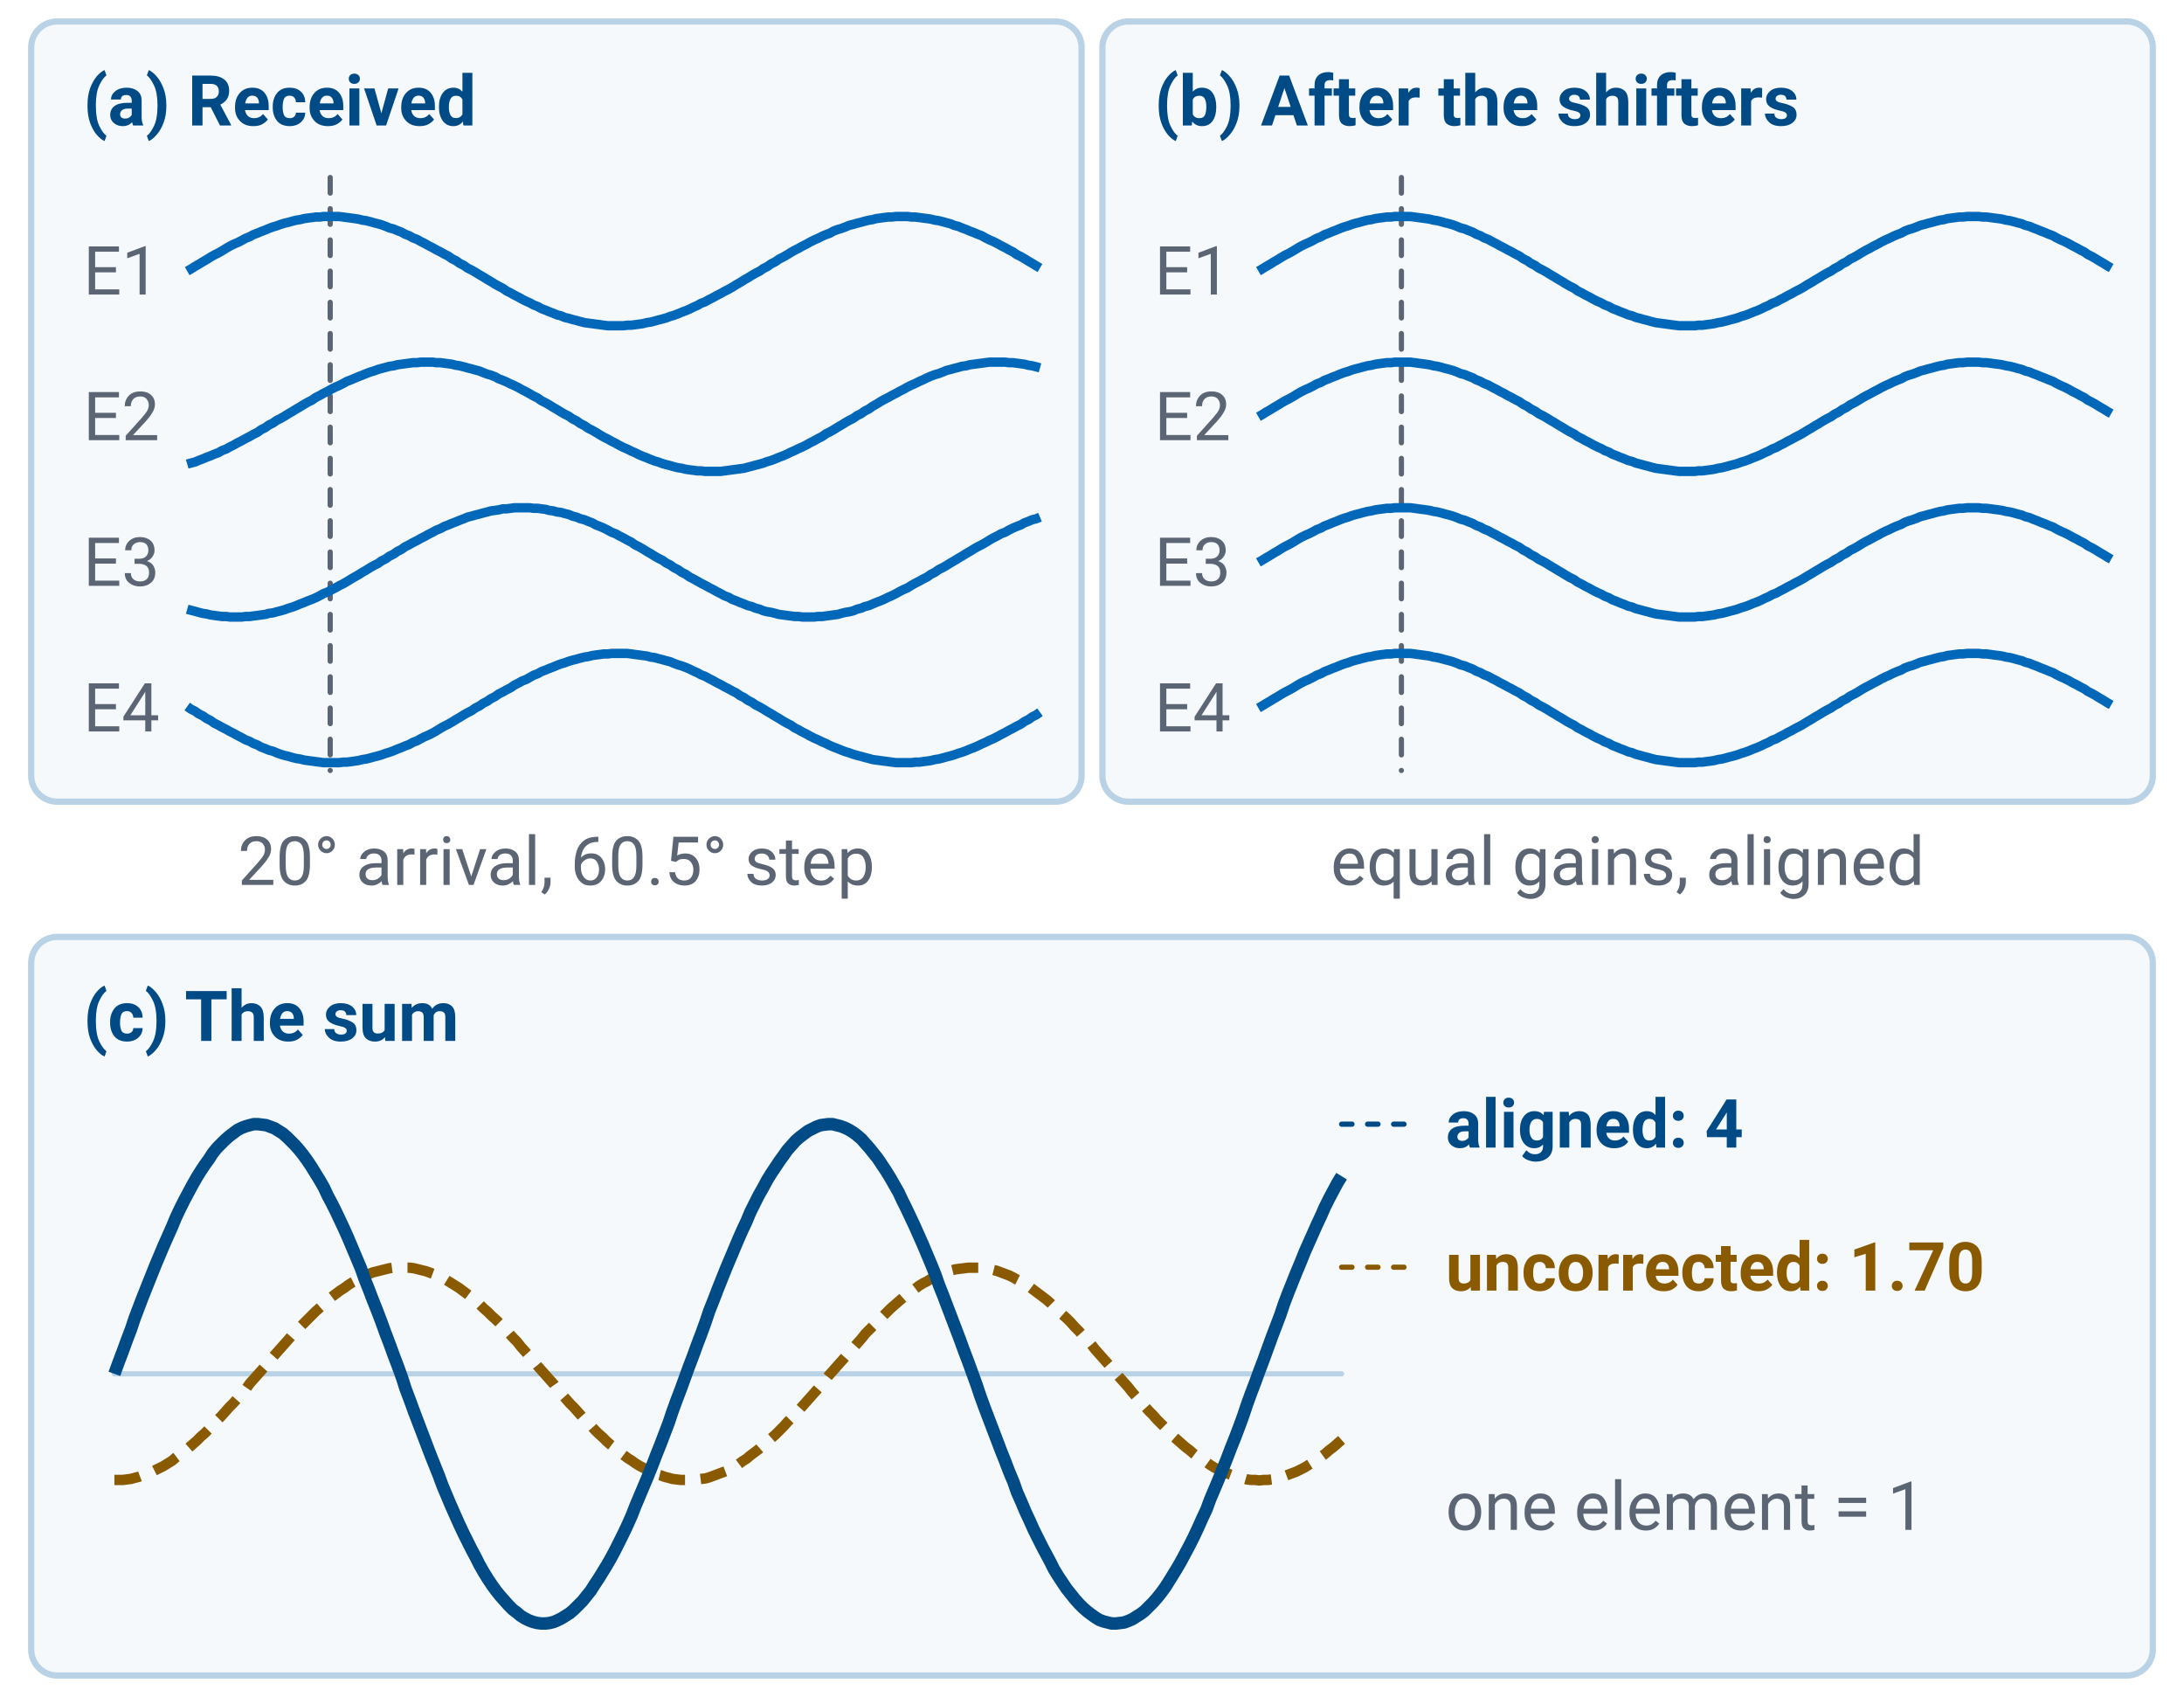
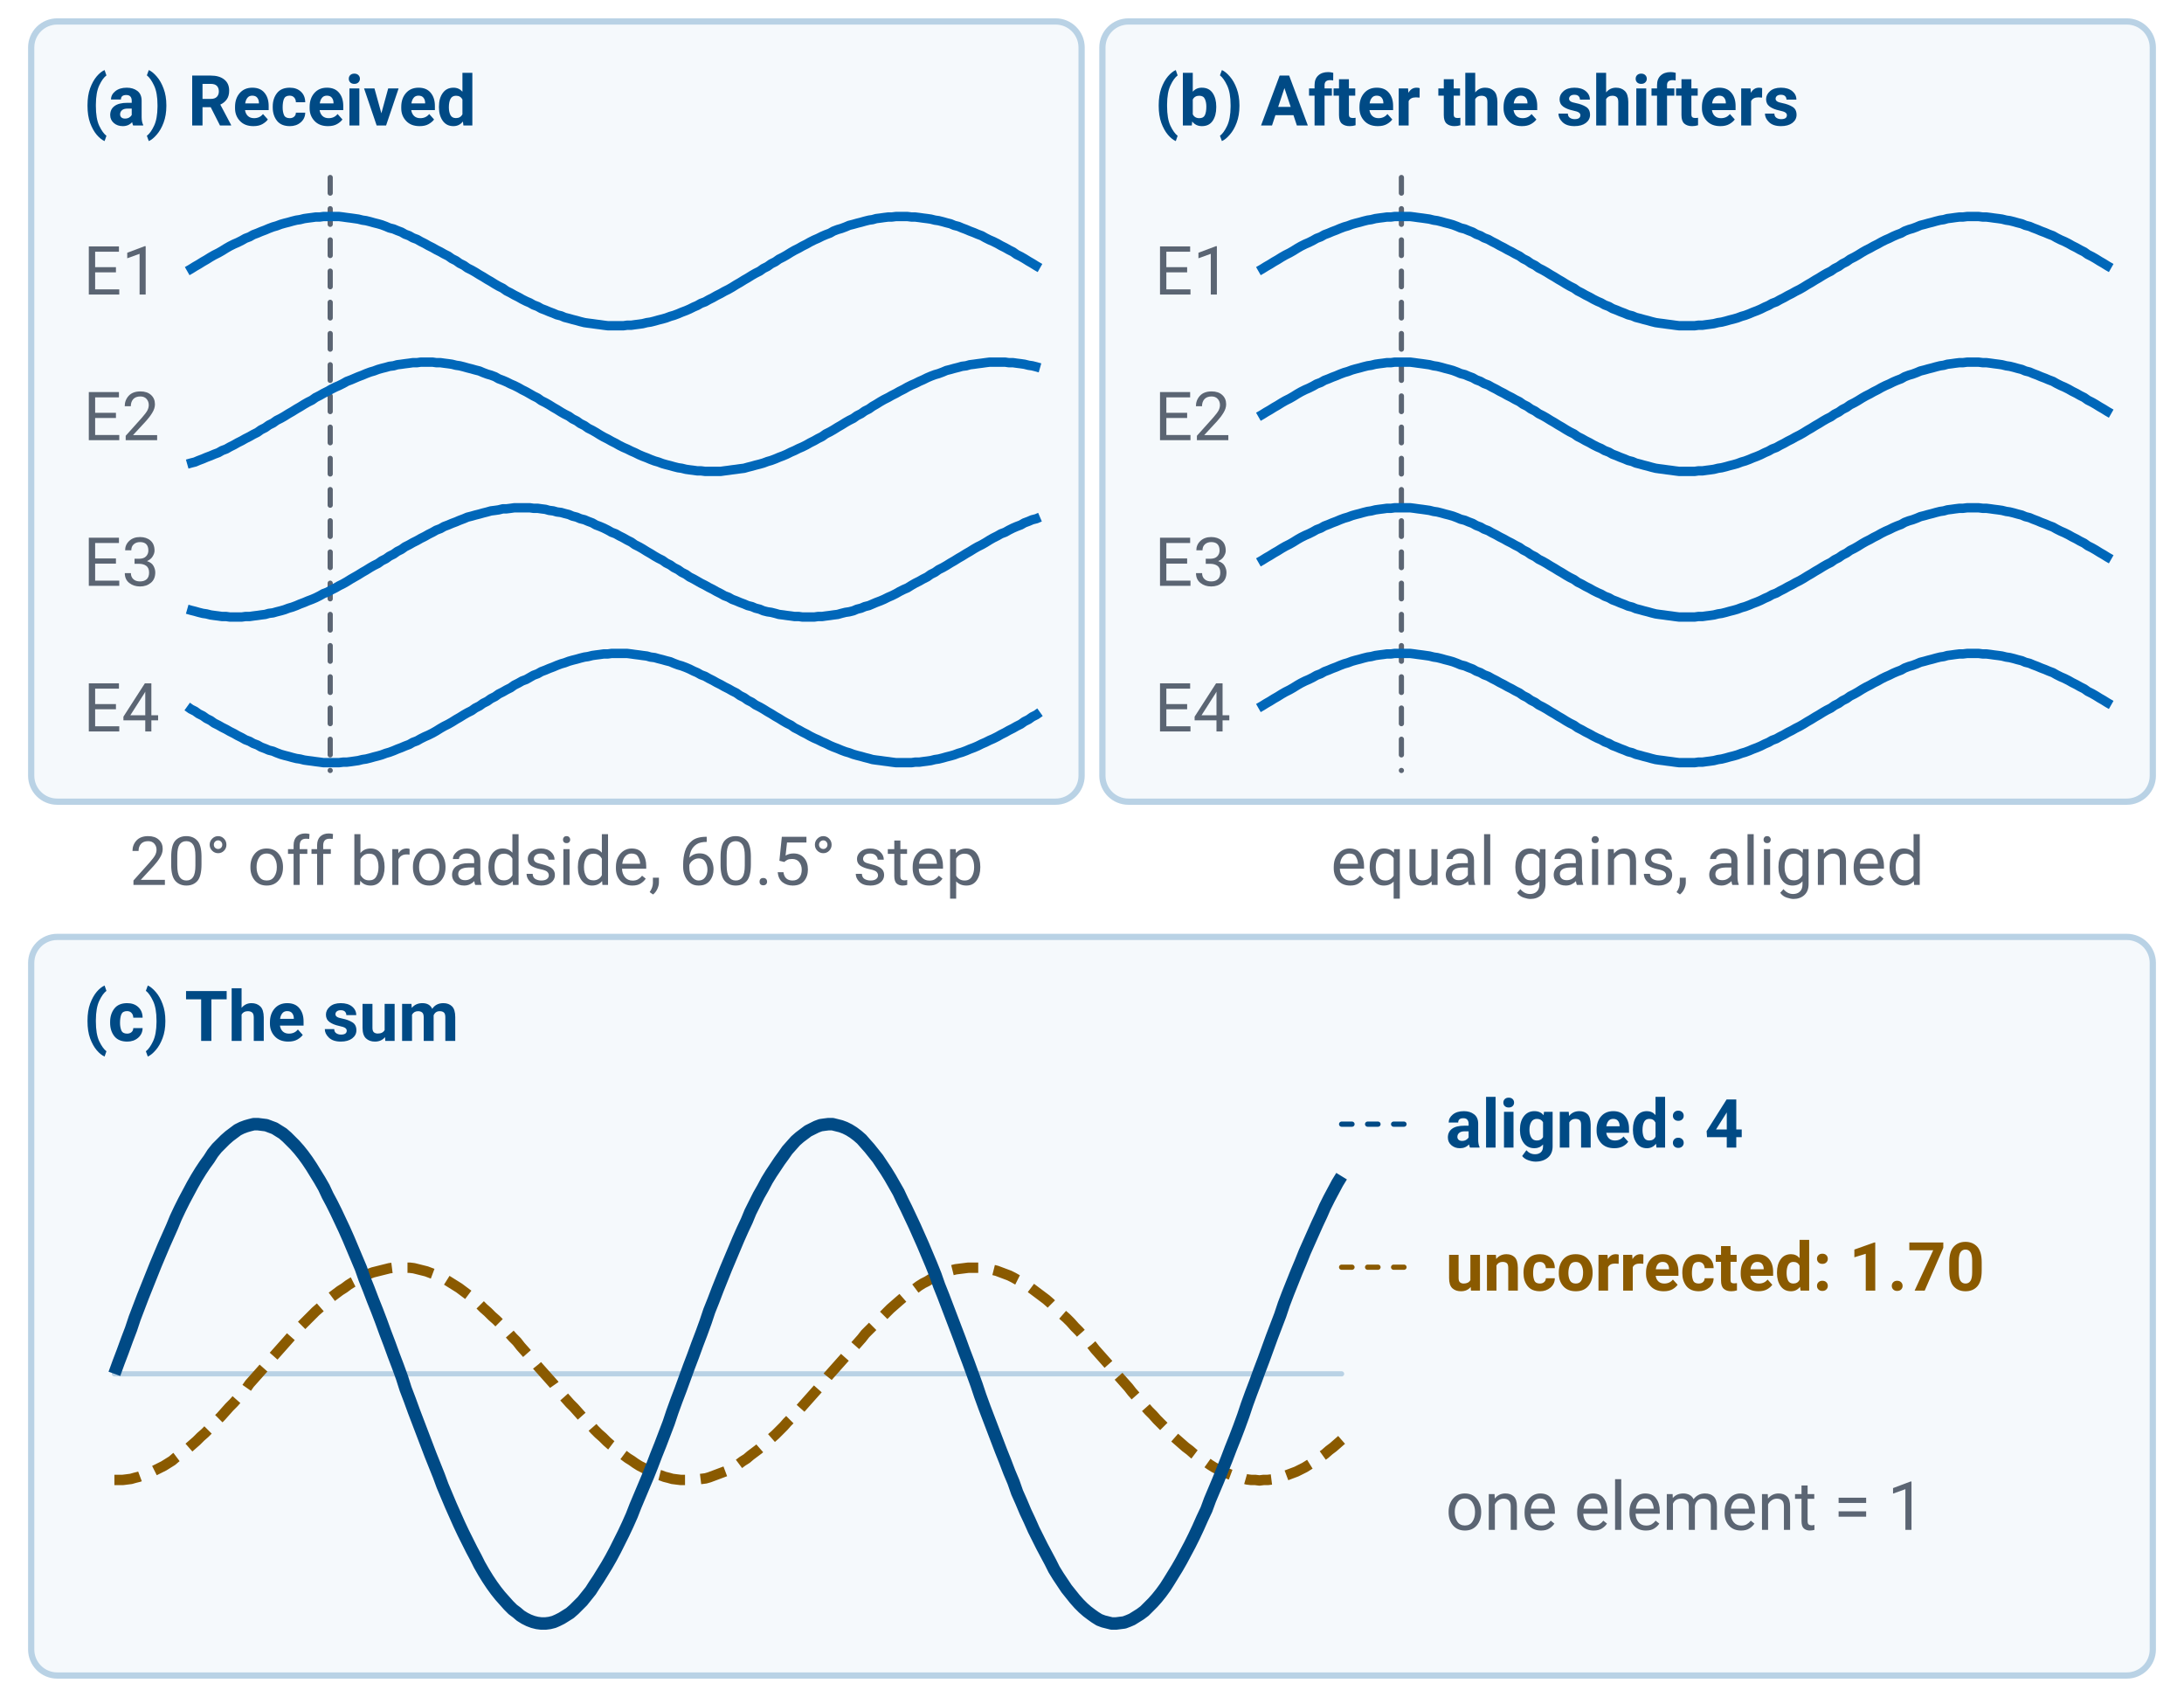
<svg xmlns="http://www.w3.org/2000/svg" viewBox="0 0 420 326" width="560" height="435" role="img" aria-label="Four adjacent elements receive a wave from 20 degrees off broadside, each 60.5 degrees behind the last. After the phase shifters the four line up. Their sum has amplitude 4, against 1.70 for the uncorrected sum.">
  <rect x="6.0" y="4.0" width="202.0" height="150.0" rx="5" fill="#f5f9fc" stroke="#b9d2e5" stroke-width="1.2" />
  <text x="16.0" y="24.0" font-family="'Source Sans Pro', 'Segoe UI', Roboto, Helvetica, Arial, sans-serif" font-size="13.5" fill="#004a85" text-anchor="start" font-weight="700">(a) Received</text>
  <line x1="63.5" y1="34.0" x2="63.5" y2="148.0" stroke="#5b6573" stroke-width="1.0" stroke-linecap="round" stroke-dasharray="3 3" />
  <text x="16.0" y="56.5" font-family="'Source Sans Pro', 'Segoe UI', Roboto, Helvetica, Arial, sans-serif" font-size="13" fill="#5b6573" text-anchor="start" font-weight="400">E1</text>
  <polyline points="36.0,52.0 36.7,51.6 37.5,51.1 38.2,50.7 39.0,50.2 39.7,49.8 40.5,49.3 41.2,48.9 42.0,48.5 42.7,48.1 43.5,47.6 44.2,47.2 45.0,46.8 45.7,46.5 46.5,46.1 47.2,45.7 48.0,45.4 48.7,45.0 49.5,44.7 50.2,44.4 51.0,44.1 51.7,43.8 52.5,43.5 53.2,43.3 54.0,43.0 54.7,42.8 55.5,42.6 56.2,42.4 57.0,42.2 57.7,42.1 58.5,41.9 59.2,41.8 60.0,41.7 60.7,41.6 61.5,41.6 62.2,41.5 63.0,41.5 63.7,41.5 64.5,41.5 65.2,41.5 66.0,41.6 66.7,41.7 67.5,41.8 68.2,41.9 68.9,42.0 69.7,42.2 70.4,42.3 71.2,42.5 71.9,42.7 72.7,42.9 73.4,43.1 74.2,43.4 74.9,43.7 75.7,43.9 76.4,44.2 77.2,44.5 77.9,44.9 78.7,45.2 79.4,45.6 80.2,45.9 80.9,46.3 81.7,46.7 82.4,47.1 83.2,47.5 83.9,47.9 84.7,48.3 85.4,48.7 86.2,49.1 86.9,49.6 87.7,50.0 88.4,50.5 89.2,50.9 89.9,51.4 90.7,51.8 91.4,52.2 92.2,52.7 92.9,53.1 93.7,53.6 94.4,54.0 95.2,54.5 95.9,54.9 96.7,55.3 97.4,55.8 98.2,56.2 98.9,56.6 99.7,57.0 100.4,57.4 101.2,57.8 101.9,58.1 102.6,58.5 103.4,58.8 104.1,59.2 104.9,59.5 105.6,59.8 106.4,60.1 107.1,60.4 107.9,60.6 108.6,60.9 109.4,61.1 110.1,61.3 110.9,61.5 111.6,61.7 112.4,61.9 113.1,62.0 113.9,62.1 114.6,62.2 115.4,62.3 116.1,62.4 116.9,62.5 117.6,62.5 118.4,62.5 119.1,62.5 119.9,62.5 120.6,62.4 121.4,62.4 122.1,62.3 122.9,62.2 123.6,62.1 124.4,61.9 125.1,61.8 125.9,61.6 126.6,61.4 127.4,61.2 128.1,61.0 128.9,60.7 129.6,60.5 130.4,60.2 131.1,59.9 131.9,59.6 132.6,59.3 133.4,58.9 134.1,58.6 134.8,58.2 135.6,57.9 136.3,57.5 137.1,57.1 137.8,56.7 138.6,56.3 139.3,55.9 140.1,55.5 140.8,55.1 141.6,54.6 142.3,54.2 143.1,53.7 143.8,53.3 144.6,52.8 145.3,52.4 146.1,52.0 146.8,51.5 147.6,51.1 148.3,50.6 149.1,50.2 149.8,49.7 150.6,49.3 151.3,48.9 152.1,48.4 152.8,48.0 153.6,47.6 154.3,47.2 155.1,46.8 155.8,46.4 156.6,46.0 157.3,45.7 158.1,45.3 158.8,45.0 159.6,44.7 160.3,44.3 161.1,44.0 161.8,43.8 162.6,43.5 163.3,43.2 164.1,43.0 164.8,42.8 165.6,42.6 166.3,42.4 167.1,42.2 167.8,42.1 168.5,41.9 169.3,41.8 170.0,41.7 170.8,41.6 171.5,41.6 172.3,41.5 173.0,41.5 173.8,41.5 174.5,41.5 175.3,41.6 176.0,41.6 176.8,41.7 177.5,41.8 178.3,41.9 179.0,42.0 179.8,42.2 180.5,42.3 181.3,42.5 182.0,42.7 182.8,42.9 183.5,43.2 184.3,43.4 185.0,43.7 185.8,44.0 186.5,44.3 187.3,44.6 188.0,44.9 188.8,45.2 189.5,45.6 190.3,46.0 191.0,46.3 191.8,46.7 192.5,47.1 193.3,47.5 194.0,47.9 194.8,48.3 195.5,48.8 196.3,49.2 197.0,49.6 197.8,50.1 198.5,50.5 199.3,51.0 200.0,51.4" fill="none" stroke="#0067b9" stroke-width="1.8" stroke-linejoin="round" />
  <text x="16.0" y="84.5" font-family="'Source Sans Pro', 'Segoe UI', Roboto, Helvetica, Arial, sans-serif" font-size="13" fill="#5b6573" text-anchor="start" font-weight="400">E2</text>
  <polyline points="36.0,89.1 36.7,88.9 37.5,88.7 38.2,88.4 39.0,88.1 39.7,87.8 40.5,87.5 41.2,87.2 42.0,86.9 42.7,86.5 43.5,86.2 44.2,85.8 45.0,85.4 45.7,85.0 46.5,84.6 47.2,84.2 48.0,83.8 48.7,83.4 49.5,83.0 50.2,82.5 51.0,82.1 51.7,81.6 52.5,81.2 53.2,80.7 54.0,80.3 54.7,79.9 55.5,79.4 56.2,79.0 57.0,78.5 57.7,78.1 58.5,77.6 59.2,77.2 60.0,76.8 60.7,76.3 61.5,75.9 62.2,75.5 63.0,75.1 63.7,74.7 64.5,74.3 65.2,74.0 66.0,73.6 66.7,73.2 67.5,72.9 68.2,72.6 68.9,72.3 69.7,72.0 70.4,71.7 71.2,71.4 71.9,71.2 72.7,70.9 73.4,70.7 74.2,70.5 74.9,70.3 75.7,70.2 76.4,70.0 77.2,69.9 77.9,69.8 78.7,69.7 79.4,69.6 80.2,69.6 80.9,69.5 81.7,69.5 82.4,69.5 83.2,69.5 83.9,69.6 84.7,69.6 85.4,69.7 86.2,69.8 86.9,69.9 87.7,70.1 88.4,70.2 89.2,70.4 89.9,70.6 90.7,70.8 91.4,71.0 92.2,71.2 92.9,71.5 93.7,71.8 94.4,72.0 95.2,72.3 95.9,72.7 96.7,73.0 97.4,73.3 98.2,73.7 98.9,74.0 99.7,74.4 100.4,74.8 101.2,75.2 101.9,75.6 102.6,76.0 103.4,76.4 104.1,76.9 104.9,77.3 105.6,77.7 106.4,78.2 107.1,78.6 107.9,79.1 108.6,79.5 109.4,79.9 110.1,80.4 110.9,80.8 111.6,81.3 112.4,81.7 113.1,82.2 113.9,82.6 114.6,83.0 115.4,83.5 116.1,83.9 116.9,84.3 117.6,84.7 118.4,85.1 119.1,85.5 119.9,85.9 120.6,86.2 121.4,86.6 122.1,86.9 122.9,87.3 123.6,87.6 124.4,87.9 125.1,88.2 125.9,88.5 126.6,88.7 127.4,89.0 128.1,89.2 128.9,89.4 129.6,89.6 130.4,89.8 131.1,89.9 131.9,90.1 132.6,90.2 133.4,90.3 134.1,90.4 134.8,90.4 135.6,90.5 136.3,90.5 137.1,90.5 137.8,90.5 138.6,90.5 139.3,90.4 140.1,90.3 140.8,90.2 141.6,90.1 142.3,90.0 143.1,89.9 143.8,89.7 144.6,89.5 145.3,89.3 146.1,89.1 146.8,88.9 147.6,88.6 148.3,88.4 149.1,88.1 149.8,87.8 150.6,87.5 151.3,87.2 152.1,86.8 152.8,86.5 153.6,86.1 154.3,85.8 155.1,85.4 155.8,85.0 156.6,84.6 157.3,84.2 158.1,83.8 158.8,83.3 159.6,82.9 160.3,82.5 161.1,82.0 161.8,81.6 162.6,81.1 163.3,80.7 164.1,80.3 164.8,79.8 165.6,79.4 166.3,78.9 167.1,78.5 167.8,78.0 168.5,77.6 169.3,77.1 170.0,76.7 170.8,76.3 171.5,75.9 172.3,75.5 173.0,75.1 173.8,74.7 174.5,74.3 175.3,73.9 176.0,73.6 176.8,73.2 177.5,72.9 178.3,72.5 179.0,72.2 179.8,71.9 180.5,71.7 181.3,71.4 182.0,71.1 182.8,70.9 183.5,70.7 184.3,70.5 185.0,70.3 185.8,70.2 186.5,70.0 187.3,69.9 188.0,69.8 188.8,69.7 189.5,69.6 190.3,69.5 191.0,69.5 191.8,69.5 192.5,69.5 193.3,69.5 194.0,69.6 194.8,69.6 195.5,69.7 196.3,69.8 197.0,69.9 197.8,70.1 198.5,70.2 199.3,70.4 200.0,70.6" fill="none" stroke="#0067b9" stroke-width="1.8" stroke-linejoin="round" />
  <text x="16.0" y="112.5" font-family="'Source Sans Pro', 'Segoe UI', Roboto, Helvetica, Arial, sans-serif" font-size="13" fill="#5b6573" text-anchor="start" font-weight="400">E3</text>
  <polyline points="36.0,117.0 36.7,117.2 37.5,117.4 38.2,117.6 39.0,117.8 39.7,117.9 40.5,118.1 41.2,118.2 42.0,118.3 42.7,118.4 43.5,118.4 44.2,118.5 45.0,118.5 45.7,118.5 46.5,118.5 47.2,118.4 48.0,118.4 48.7,118.3 49.5,118.2 50.2,118.1 51.0,118.0 51.7,117.8 52.5,117.7 53.2,117.5 54.0,117.3 54.7,117.1 55.5,116.8 56.2,116.6 57.0,116.3 57.7,116.0 58.5,115.7 59.2,115.4 60.0,115.1 60.7,114.8 61.5,114.4 62.2,114.0 63.0,113.7 63.7,113.3 64.5,112.9 65.2,112.5 66.0,112.1 66.7,111.7 67.5,111.2 68.2,110.8 68.9,110.4 69.7,109.9 70.4,109.5 71.2,109.0 71.9,108.6 72.7,108.2 73.4,107.7 74.2,107.3 74.9,106.8 75.7,106.4 76.4,105.9 77.2,105.5 77.9,105.0 78.7,104.6 79.4,104.2 80.2,103.8 80.9,103.4 81.7,103.0 82.4,102.6 83.2,102.2 83.9,101.8 84.7,101.5 85.4,101.1 86.2,100.8 86.9,100.5 87.7,100.2 88.4,99.9 89.2,99.6 89.9,99.3 90.7,99.1 91.4,98.9 92.2,98.7 92.9,98.5 93.7,98.3 94.4,98.1 95.2,98.0 95.9,97.9 96.7,97.7 97.4,97.7 98.2,97.6 98.9,97.5 99.7,97.5 100.4,97.5 101.2,97.5 101.9,97.5 102.6,97.6 103.4,97.6 104.1,97.7 104.9,97.8 105.6,98.0 106.4,98.1 107.1,98.3 107.9,98.4 108.6,98.6 109.4,98.8 110.1,99.1 110.9,99.3 111.6,99.6 112.4,99.8 113.1,100.1 113.9,100.4 114.6,100.8 115.4,101.1 116.1,101.4 116.9,101.8 117.6,102.2 118.4,102.5 119.1,102.9 119.9,103.3 120.6,103.7 121.4,104.1 122.1,104.6 122.9,105.0 123.6,105.4 124.4,105.9 125.1,106.3 125.9,106.8 126.6,107.2 127.4,107.6 128.1,108.1 128.9,108.5 129.6,109.0 130.4,109.4 131.1,109.9 131.9,110.3 132.6,110.8 133.4,111.2 134.1,111.6 134.8,112.0 135.6,112.4 136.3,112.8 137.1,113.2 137.8,113.6 138.6,114.0 139.3,114.4 140.1,114.7 140.8,115.1 141.6,115.4 142.3,115.7 143.1,116.0 143.8,116.3 144.6,116.5 145.3,116.8 146.1,117.0 146.8,117.3 147.6,117.5 148.3,117.6 149.1,117.8 149.8,118.0 150.6,118.1 151.3,118.2 152.1,118.3 152.8,118.4 153.6,118.4 154.3,118.5 155.1,118.5 155.8,118.5 156.6,118.5 157.3,118.4 158.1,118.4 158.8,118.3 159.6,118.2 160.3,118.1 161.1,118.0 161.8,117.8 162.6,117.6 163.3,117.5 164.1,117.3 164.8,117.0 165.6,116.8 166.3,116.5 167.1,116.3 167.8,116.0 168.5,115.7 169.3,115.4 170.0,115.1 170.8,114.7 171.5,114.4 172.3,114.0 173.0,113.6 173.8,113.2 174.5,112.9 175.3,112.4 176.0,112.0 176.8,111.6 177.5,111.2 178.3,110.8 179.0,110.3 179.8,109.9 180.5,109.4 181.3,109.0 182.0,108.6 182.8,108.1 183.5,107.7 184.3,107.2 185.0,106.8 185.8,106.3 186.5,105.9 187.3,105.4 188.0,105.0 188.8,104.6 189.5,104.2 190.3,103.7 191.0,103.3 191.8,102.9 192.5,102.5 193.3,102.2 194.0,101.8 194.8,101.4 195.5,101.1 196.3,100.8 197.0,100.4 197.8,100.1 198.5,99.8 199.3,99.6 200.0,99.3" fill="none" stroke="#0067b9" stroke-width="1.8" stroke-linejoin="round" />
  <text x="16.0" y="140.5" font-family="'Source Sans Pro', 'Segoe UI', Roboto, Helvetica, Arial, sans-serif" font-size="13" fill="#5b6573" text-anchor="start" font-weight="400">E4</text>
  <polyline points="36.0,135.7 36.7,136.2 37.5,136.6 38.2,137.1 39.0,137.5 39.7,138.0 40.5,138.4 41.2,138.9 42.0,139.3 42.7,139.7 43.5,140.1 44.2,140.5 45.0,140.9 45.7,141.3 46.5,141.7 47.2,142.1 48.0,142.4 48.7,142.8 49.5,143.1 50.2,143.5 51.0,143.8 51.7,144.1 52.5,144.3 53.2,144.6 54.0,144.9 54.7,145.1 55.5,145.3 56.2,145.5 57.0,145.7 57.7,145.8 58.5,146.0 59.2,146.1 60.0,146.2 60.7,146.3 61.5,146.4 62.2,146.5 63.0,146.5 63.7,146.5 64.5,146.5 65.2,146.5 66.0,146.4 66.7,146.4 67.5,146.3 68.2,146.2 68.9,146.1 69.7,145.9 70.4,145.8 71.2,145.6 71.9,145.4 72.7,145.2 73.4,145.0 74.2,144.7 74.9,144.5 75.7,144.2 76.4,143.9 77.2,143.6 77.9,143.3 78.7,143.0 79.4,142.6 80.2,142.3 80.9,141.9 81.7,141.5 82.4,141.2 83.2,140.8 83.9,140.4 84.7,139.9 85.4,139.5 86.2,139.1 86.9,138.7 87.7,138.2 88.4,137.8 89.2,137.3 89.9,136.9 90.7,136.5 91.4,136.0 92.2,135.6 92.9,135.1 93.7,134.7 94.4,134.2 95.2,133.8 95.9,133.3 96.7,132.9 97.4,132.5 98.2,132.1 98.9,131.6 99.7,131.2 100.4,130.8 101.2,130.5 101.9,130.1 102.6,129.7 103.4,129.4 104.1,129.0 104.9,128.7 105.6,128.4 106.4,128.1 107.1,127.8 107.9,127.5 108.6,127.3 109.4,127.0 110.1,126.8 110.9,126.6 111.6,126.4 112.4,126.2 113.1,126.1 113.9,125.9 114.6,125.8 115.4,125.7 116.1,125.6 116.9,125.6 117.6,125.5 118.4,125.5 119.1,125.5 119.9,125.5 120.6,125.5 121.4,125.6 122.1,125.7 122.9,125.8 123.6,125.9 124.4,126.0 125.1,126.2 125.9,126.3 126.6,126.5 127.4,126.7 128.1,126.9 128.9,127.1 129.6,127.4 130.4,127.7 131.1,127.9 131.9,128.2 132.6,128.5 133.4,128.9 134.1,129.2 134.8,129.6 135.6,129.9 136.3,130.3 137.1,130.7 137.8,131.1 138.6,131.5 139.3,131.9 140.1,132.3 140.8,132.7 141.6,133.1 142.3,133.6 143.1,134.0 143.8,134.5 144.6,134.9 145.3,135.4 146.1,135.8 146.8,136.2 147.6,136.7 148.3,137.1 149.1,137.6 149.8,138.0 150.6,138.5 151.3,138.9 152.1,139.3 152.8,139.8 153.6,140.2 154.3,140.6 155.1,141.0 155.8,141.4 156.6,141.8 157.3,142.1 158.1,142.5 158.8,142.8 159.6,143.2 160.3,143.5 161.1,143.8 161.8,144.1 162.6,144.4 163.3,144.6 164.1,144.9 164.8,145.1 165.6,145.3 166.3,145.5 167.1,145.7 167.8,145.9 168.5,146.0 169.3,146.1 170.0,146.2 170.8,146.3 171.5,146.4 172.3,146.5 173.0,146.5 173.8,146.5 174.5,146.5 175.3,146.5 176.0,146.4 176.8,146.4 177.5,146.3 178.3,146.2 179.0,146.1 179.8,145.9 180.5,145.8 181.3,145.6 182.0,145.4 182.8,145.2 183.5,145.0 184.3,144.7 185.0,144.5 185.8,144.2 186.5,143.9 187.3,143.6 188.0,143.3 188.8,142.9 189.5,142.6 190.3,142.2 191.0,141.9 191.8,141.5 192.5,141.1 193.3,140.7 194.0,140.3 194.8,139.9 195.5,139.5 196.3,139.1 197.0,138.6 197.8,138.2 198.5,137.7 199.3,137.3 200.0,136.8" fill="none" stroke="#0067b9" stroke-width="1.8" stroke-linejoin="round" />
  <rect x="212.0" y="4.0" width="202.0" height="150.0" rx="5" fill="#f5f9fc" stroke="#b9d2e5" stroke-width="1.2" />
  <text x="222.0" y="24.0" font-family="'Source Sans Pro', 'Segoe UI', Roboto, Helvetica, Arial, sans-serif" font-size="13.5" fill="#004a85" text-anchor="start" font-weight="700">(b) After the shifters</text>
  <line x1="269.5" y1="34.0" x2="269.5" y2="148.0" stroke="#5b6573" stroke-width="1.0" stroke-linecap="round" stroke-dasharray="3 3" />
  <text x="222.0" y="56.5" font-family="'Source Sans Pro', 'Segoe UI', Roboto, Helvetica, Arial, sans-serif" font-size="13" fill="#5b6573" text-anchor="start" font-weight="400">E1</text>
  <polyline points="242.0,52.0 242.7,51.6 243.5,51.1 244.2,50.7 245.0,50.2 245.7,49.8 246.5,49.3 247.2,48.9 248.0,48.5 248.7,48.1 249.5,47.6 250.2,47.2 251.0,46.8 251.7,46.5 252.5,46.1 253.2,45.7 254.0,45.4 254.7,45.0 255.5,44.7 256.2,44.4 257.0,44.1 257.7,43.8 258.5,43.5 259.2,43.3 260.0,43.0 260.7,42.8 261.5,42.6 262.2,42.4 263.0,42.2 263.7,42.1 264.5,41.9 265.2,41.8 266.0,41.7 266.7,41.6 267.5,41.6 268.2,41.5 269.0,41.5 269.7,41.5 270.5,41.5 271.2,41.5 272.0,41.6 272.7,41.7 273.5,41.8 274.2,41.9 274.9,42.0 275.7,42.2 276.4,42.3 277.2,42.5 277.9,42.7 278.7,42.9 279.4,43.1 280.2,43.4 280.9,43.7 281.7,43.9 282.4,44.2 283.2,44.5 283.9,44.9 284.7,45.2 285.4,45.6 286.2,45.9 286.9,46.3 287.7,46.7 288.4,47.1 289.2,47.5 289.9,47.9 290.7,48.3 291.4,48.7 292.2,49.1 292.9,49.6 293.7,50.0 294.4,50.5 295.2,50.9 295.9,51.4 296.7,51.8 297.4,52.2 298.2,52.7 298.9,53.1 299.7,53.6 300.4,54.0 301.2,54.5 301.9,54.9 302.7,55.3 303.4,55.8 304.2,56.2 304.9,56.6 305.7,57.0 306.4,57.4 307.2,57.8 307.9,58.1 308.6,58.5 309.4,58.8 310.1,59.2 310.9,59.5 311.6,59.8 312.4,60.1 313.1,60.4 313.9,60.6 314.6,60.9 315.4,61.1 316.1,61.3 316.9,61.5 317.6,61.7 318.4,61.9 319.1,62.0 319.9,62.1 320.6,62.2 321.4,62.3 322.1,62.4 322.9,62.5 323.6,62.5 324.4,62.5 325.1,62.5 325.9,62.5 326.6,62.4 327.4,62.4 328.1,62.3 328.9,62.2 329.6,62.1 330.4,61.9 331.1,61.8 331.9,61.6 332.6,61.4 333.4,61.2 334.1,61.0 334.9,60.7 335.6,60.5 336.4,60.2 337.1,59.9 337.9,59.6 338.6,59.3 339.4,58.9 340.1,58.6 340.8,58.2 341.6,57.9 342.3,57.5 343.1,57.1 343.8,56.7 344.6,56.3 345.3,55.9 346.1,55.5 346.8,55.1 347.6,54.6 348.3,54.2 349.1,53.7 349.8,53.3 350.6,52.8 351.3,52.4 352.1,52.0 352.8,51.5 353.6,51.1 354.3,50.6 355.1,50.2 355.8,49.7 356.6,49.3 357.3,48.9 358.1,48.4 358.8,48.0 359.6,47.6 360.3,47.2 361.1,46.8 361.8,46.4 362.6,46.0 363.3,45.7 364.1,45.3 364.8,45.0 365.6,44.7 366.3,44.3 367.1,44.0 367.8,43.8 368.6,43.5 369.3,43.2 370.1,43.0 370.8,42.8 371.6,42.6 372.3,42.4 373.1,42.2 373.8,42.1 374.5,41.9 375.3,41.8 376.0,41.7 376.8,41.6 377.5,41.6 378.3,41.5 379.0,41.5 379.8,41.5 380.5,41.5 381.3,41.6 382.0,41.6 382.8,41.7 383.5,41.8 384.3,41.9 385.0,42.0 385.8,42.2 386.5,42.3 387.3,42.5 388.0,42.7 388.8,42.9 389.5,43.2 390.3,43.4 391.0,43.7 391.8,44.0 392.5,44.3 393.3,44.6 394.0,44.9 394.8,45.2 395.5,45.6 396.3,46.0 397.0,46.3 397.8,46.7 398.5,47.1 399.3,47.5 400.0,47.9 400.8,48.3 401.5,48.8 402.3,49.2 403.0,49.6 403.8,50.1 404.5,50.5 405.3,51.0 406.0,51.4" fill="none" stroke="#0067b9" stroke-width="1.8" stroke-linejoin="round" />
  <text x="222.0" y="84.5" font-family="'Source Sans Pro', 'Segoe UI', Roboto, Helvetica, Arial, sans-serif" font-size="13" fill="#5b6573" text-anchor="start" font-weight="400">E2</text>
  <polyline points="242.0,80.0 242.7,79.6 243.5,79.1 244.2,78.7 245.0,78.2 245.7,77.8 246.5,77.3 247.2,76.9 248.0,76.5 248.7,76.1 249.5,75.6 250.2,75.2 251.0,74.8 251.7,74.5 252.5,74.1 253.2,73.7 254.0,73.4 254.7,73.0 255.5,72.7 256.2,72.4 257.0,72.1 257.7,71.8 258.5,71.5 259.2,71.3 260.0,71.0 260.7,70.8 261.5,70.6 262.2,70.4 263.0,70.2 263.7,70.1 264.5,69.9 265.2,69.8 266.0,69.7 266.7,69.6 267.5,69.6 268.2,69.5 269.0,69.5 269.7,69.5 270.5,69.5 271.2,69.5 272.0,69.6 272.7,69.7 273.5,69.8 274.2,69.9 274.9,70.0 275.7,70.2 276.4,70.3 277.2,70.5 277.9,70.7 278.7,70.9 279.4,71.1 280.2,71.4 280.9,71.7 281.7,71.9 282.4,72.2 283.2,72.5 283.9,72.9 284.7,73.2 285.4,73.6 286.2,73.9 286.9,74.3 287.7,74.7 288.4,75.1 289.2,75.5 289.9,75.9 290.7,76.3 291.4,76.7 292.2,77.1 292.9,77.6 293.7,78.0 294.4,78.5 295.2,78.9 295.9,79.4 296.7,79.8 297.4,80.2 298.2,80.7 298.9,81.1 299.7,81.6 300.4,82.0 301.2,82.5 301.9,82.9 302.7,83.3 303.4,83.8 304.2,84.2 304.9,84.6 305.7,85.0 306.4,85.4 307.2,85.8 307.9,86.1 308.6,86.5 309.4,86.8 310.1,87.2 310.9,87.5 311.6,87.8 312.4,88.1 313.1,88.4 313.9,88.6 314.6,88.9 315.4,89.1 316.1,89.3 316.9,89.5 317.6,89.7 318.4,89.9 319.1,90.0 319.9,90.1 320.6,90.2 321.4,90.3 322.1,90.4 322.9,90.5 323.6,90.5 324.4,90.5 325.1,90.5 325.9,90.5 326.6,90.4 327.4,90.4 328.1,90.3 328.9,90.2 329.6,90.1 330.4,89.9 331.1,89.8 331.9,89.6 332.6,89.4 333.4,89.2 334.1,89.0 334.9,88.7 335.6,88.5 336.4,88.2 337.1,87.9 337.9,87.6 338.6,87.3 339.4,86.9 340.1,86.6 340.8,86.2 341.6,85.9 342.3,85.5 343.1,85.1 343.8,84.7 344.6,84.3 345.3,83.9 346.1,83.5 346.8,83.1 347.6,82.6 348.3,82.2 349.1,81.7 349.8,81.3 350.6,80.8 351.3,80.4 352.1,80.0 352.8,79.5 353.6,79.1 354.3,78.6 355.1,78.2 355.8,77.7 356.6,77.3 357.3,76.9 358.1,76.4 358.8,76.0 359.6,75.6 360.3,75.2 361.1,74.8 361.8,74.4 362.6,74.0 363.3,73.7 364.1,73.3 364.8,73.0 365.6,72.7 366.3,72.3 367.1,72.0 367.8,71.8 368.6,71.5 369.3,71.2 370.1,71.0 370.8,70.8 371.6,70.6 372.3,70.4 373.1,70.2 373.8,70.1 374.5,69.9 375.3,69.8 376.0,69.7 376.8,69.6 377.5,69.6 378.3,69.5 379.0,69.5 379.8,69.5 380.5,69.5 381.3,69.6 382.0,69.6 382.8,69.7 383.5,69.8 384.3,69.9 385.0,70.0 385.8,70.2 386.5,70.3 387.3,70.5 388.0,70.7 388.8,70.9 389.5,71.2 390.3,71.4 391.0,71.7 391.8,72.0 392.5,72.3 393.3,72.6 394.0,72.9 394.8,73.2 395.5,73.6 396.3,74.0 397.0,74.3 397.8,74.7 398.5,75.1 399.3,75.5 400.0,75.9 400.8,76.3 401.5,76.8 402.3,77.2 403.0,77.6 403.8,78.1 404.5,78.5 405.3,79.0 406.0,79.4" fill="none" stroke="#0067b9" stroke-width="1.8" stroke-linejoin="round" />
  <text x="222.0" y="112.5" font-family="'Source Sans Pro', 'Segoe UI', Roboto, Helvetica, Arial, sans-serif" font-size="13" fill="#5b6573" text-anchor="start" font-weight="400">E3</text>
  <polyline points="242.0,108.0 242.7,107.6 243.5,107.1 244.2,106.7 245.0,106.2 245.7,105.8 246.5,105.3 247.2,104.9 248.0,104.5 248.7,104.1 249.5,103.6 250.2,103.2 251.0,102.8 251.7,102.5 252.5,102.1 253.2,101.7 254.0,101.4 254.7,101.0 255.5,100.7 256.2,100.4 257.0,100.1 257.7,99.8 258.5,99.5 259.2,99.3 260.0,99.0 260.7,98.8 261.5,98.6 262.2,98.4 263.0,98.2 263.7,98.1 264.5,97.9 265.2,97.8 266.0,97.7 266.7,97.6 267.5,97.6 268.2,97.5 269.0,97.5 269.7,97.5 270.5,97.5 271.2,97.5 272.0,97.6 272.7,97.7 273.5,97.8 274.2,97.9 274.9,98.0 275.7,98.2 276.4,98.3 277.2,98.5 277.9,98.7 278.7,98.9 279.4,99.1 280.2,99.4 280.9,99.7 281.7,99.9 282.4,100.2 283.2,100.5 283.9,100.9 284.7,101.2 285.4,101.6 286.2,101.9 286.9,102.3 287.7,102.7 288.4,103.1 289.2,103.5 289.9,103.9 290.7,104.3 291.4,104.7 292.2,105.1 292.9,105.6 293.7,106.0 294.4,106.5 295.2,106.9 295.9,107.4 296.7,107.8 297.4,108.2 298.2,108.7 298.9,109.1 299.7,109.6 300.4,110.0 301.2,110.5 301.9,110.9 302.7,111.3 303.4,111.8 304.2,112.2 304.9,112.6 305.7,113.0 306.4,113.4 307.2,113.8 307.9,114.1 308.6,114.5 309.4,114.8 310.1,115.2 310.9,115.5 311.6,115.8 312.4,116.1 313.1,116.4 313.9,116.6 314.6,116.9 315.4,117.1 316.1,117.3 316.9,117.5 317.6,117.7 318.4,117.9 319.1,118.0 319.9,118.1 320.6,118.2 321.4,118.3 322.1,118.4 322.9,118.5 323.6,118.5 324.4,118.5 325.1,118.5 325.9,118.5 326.6,118.4 327.4,118.4 328.1,118.3 328.9,118.2 329.6,118.1 330.4,117.9 331.1,117.8 331.9,117.6 332.6,117.4 333.4,117.2 334.1,117.0 334.9,116.7 335.6,116.5 336.4,116.2 337.1,115.9 337.9,115.6 338.6,115.3 339.4,114.9 340.1,114.6 340.8,114.2 341.6,113.9 342.3,113.5 343.1,113.1 343.8,112.7 344.6,112.3 345.3,111.9 346.1,111.5 346.8,111.1 347.6,110.6 348.3,110.2 349.1,109.7 349.8,109.3 350.6,108.8 351.3,108.4 352.1,108.0 352.8,107.5 353.6,107.1 354.3,106.6 355.1,106.2 355.8,105.7 356.6,105.3 357.3,104.9 358.1,104.4 358.8,104.0 359.6,103.6 360.3,103.2 361.1,102.8 361.8,102.4 362.6,102.0 363.3,101.7 364.1,101.3 364.8,101.0 365.6,100.7 366.3,100.3 367.1,100.0 367.8,99.8 368.6,99.5 369.3,99.2 370.1,99.0 370.8,98.8 371.6,98.6 372.3,98.4 373.1,98.2 373.8,98.1 374.5,97.9 375.3,97.8 376.0,97.7 376.8,97.6 377.5,97.6 378.3,97.5 379.0,97.5 379.8,97.5 380.5,97.5 381.3,97.6 382.0,97.6 382.8,97.7 383.5,97.8 384.3,97.9 385.0,98.0 385.8,98.2 386.5,98.3 387.3,98.5 388.0,98.7 388.8,98.9 389.5,99.2 390.3,99.4 391.0,99.7 391.8,100.0 392.5,100.3 393.3,100.6 394.0,100.9 394.8,101.2 395.5,101.6 396.3,102.0 397.0,102.3 397.8,102.7 398.5,103.1 399.3,103.5 400.0,103.9 400.8,104.3 401.5,104.8 402.3,105.2 403.0,105.6 403.8,106.1 404.5,106.5 405.3,107.0 406.0,107.4" fill="none" stroke="#0067b9" stroke-width="1.8" stroke-linejoin="round" />
  <text x="222.0" y="140.5" font-family="'Source Sans Pro', 'Segoe UI', Roboto, Helvetica, Arial, sans-serif" font-size="13" fill="#5b6573" text-anchor="start" font-weight="400">E4</text>
  <polyline points="242.0,136.0 242.7,135.6 243.5,135.1 244.2,134.7 245.0,134.2 245.7,133.8 246.5,133.3 247.2,132.9 248.0,132.5 248.7,132.1 249.5,131.6 250.2,131.2 251.0,130.8 251.7,130.5 252.5,130.1 253.2,129.7 254.0,129.4 254.7,129.0 255.5,128.7 256.2,128.4 257.0,128.1 257.7,127.8 258.5,127.5 259.2,127.3 260.0,127.0 260.7,126.8 261.5,126.6 262.2,126.4 263.0,126.2 263.7,126.1 264.5,125.9 265.2,125.8 266.0,125.7 266.7,125.6 267.5,125.6 268.2,125.5 269.0,125.5 269.7,125.5 270.5,125.5 271.2,125.5 272.0,125.6 272.7,125.7 273.5,125.8 274.2,125.9 274.9,126.0 275.7,126.2 276.4,126.3 277.2,126.5 277.9,126.7 278.7,126.9 279.4,127.1 280.2,127.4 280.9,127.7 281.7,127.9 282.4,128.2 283.2,128.5 283.9,128.9 284.7,129.2 285.4,129.6 286.2,129.9 286.9,130.3 287.7,130.7 288.4,131.1 289.2,131.5 289.9,131.9 290.7,132.3 291.4,132.7 292.2,133.1 292.9,133.6 293.7,134.0 294.4,134.5 295.2,134.9 295.9,135.4 296.7,135.8 297.4,136.2 298.2,136.7 298.9,137.1 299.7,137.6 300.4,138.0 301.2,138.5 301.9,138.9 302.7,139.3 303.4,139.8 304.2,140.2 304.9,140.6 305.7,141.0 306.4,141.4 307.2,141.8 307.9,142.1 308.6,142.5 309.4,142.8 310.1,143.2 310.9,143.5 311.6,143.8 312.4,144.1 313.1,144.4 313.9,144.6 314.6,144.9 315.4,145.1 316.1,145.3 316.9,145.5 317.6,145.7 318.4,145.9 319.1,146.0 319.9,146.1 320.6,146.2 321.4,146.3 322.1,146.4 322.9,146.5 323.6,146.5 324.4,146.5 325.1,146.5 325.9,146.5 326.6,146.4 327.4,146.4 328.1,146.3 328.9,146.2 329.6,146.1 330.4,145.9 331.1,145.8 331.9,145.6 332.6,145.4 333.4,145.2 334.1,145.0 334.9,144.7 335.6,144.5 336.4,144.2 337.1,143.9 337.9,143.6 338.6,143.3 339.4,142.9 340.1,142.6 340.8,142.2 341.6,141.9 342.3,141.5 343.1,141.1 343.8,140.7 344.6,140.3 345.3,139.9 346.1,139.5 346.8,139.1 347.6,138.6 348.3,138.2 349.1,137.7 349.8,137.3 350.6,136.8 351.3,136.4 352.1,136.0 352.8,135.5 353.6,135.1 354.3,134.6 355.1,134.2 355.8,133.7 356.6,133.3 357.3,132.9 358.1,132.4 358.8,132.0 359.6,131.6 360.3,131.2 361.1,130.8 361.8,130.4 362.6,130.0 363.3,129.7 364.1,129.3 364.8,129.0 365.6,128.7 366.3,128.3 367.1,128.0 367.8,127.8 368.6,127.5 369.3,127.2 370.1,127.0 370.8,126.8 371.6,126.6 372.3,126.4 373.1,126.2 373.8,126.1 374.5,125.9 375.3,125.8 376.0,125.7 376.8,125.6 377.5,125.6 378.3,125.5 379.0,125.5 379.8,125.5 380.5,125.5 381.3,125.6 382.0,125.6 382.8,125.7 383.5,125.8 384.3,125.9 385.0,126.0 385.8,126.2 386.5,126.3 387.3,126.5 388.0,126.7 388.8,126.9 389.5,127.2 390.3,127.4 391.0,127.7 391.8,128.0 392.5,128.3 393.3,128.6 394.0,128.9 394.8,129.2 395.5,129.6 396.3,130.0 397.0,130.3 397.8,130.7 398.5,131.1 399.3,131.5 400.0,131.9 400.8,132.3 401.5,132.8 402.3,133.2 403.0,133.6 403.8,134.1 404.5,134.5 405.3,135.0 406.0,135.4" fill="none" stroke="#0067b9" stroke-width="1.8" stroke-linejoin="round" />
-   <text x="107.0" y="170.0" font-family="'Source Sans Pro', 'Segoe UI', Roboto, Helvetica, Arial, sans-serif" font-size="13" fill="#5b6573" text-anchor="middle" font-weight="400">20° arrival, 60.5° step</text>
+   <text x="107.0" y="170.0" font-family="'Source Sans Pro', 'Segoe UI', Roboto, Helvetica, Arial, sans-serif" font-size="13" fill="#5b6573" text-anchor="middle" font-weight="400">20° off broadside, 60.5° step</text>
  <text x="313.0" y="170.0" font-family="'Source Sans Pro', 'Segoe UI', Roboto, Helvetica, Arial, sans-serif" font-size="13" fill="#5b6573" text-anchor="middle" font-weight="400">equal gains, aligned</text>
  <rect x="6.0" y="180.0" width="408.0" height="142.0" rx="5" fill="#f5f9fc" stroke="#b9d2e5" stroke-width="1.2" />
  <text x="16.0" y="200.0" font-family="'Source Sans Pro', 'Segoe UI', Roboto, Helvetica, Arial, sans-serif" font-size="13.5" fill="#004a85" text-anchor="start" font-weight="700">(c) The sum</text>
  <line x1="22.0" y1="264.0" x2="258.0" y2="264.0" stroke="#b9d2e5" stroke-width="1.0" stroke-linecap="round" />
  <polyline points="22.0,284.4 22.8,284.4 23.6,284.4 24.4,284.3 25.2,284.2 25.9,284.0 26.7,283.8 27.5,283.5 28.3,283.2 29.1,282.9 29.9,282.5 30.7,282.1 31.5,281.7 32.3,281.2 33.1,280.7 33.8,280.1 34.6,279.5 35.4,278.9 36.2,278.3 37.0,277.6 37.8,276.9 38.6,276.1 39.4,275.4 40.2,274.6 40.9,273.8 41.7,273.0 42.5,272.2 43.3,271.3 44.1,270.4 44.9,269.6 45.7,268.7 46.5,267.8 47.3,266.9 48.0,265.9 48.8,265.0 49.6,264.1 50.4,263.2 51.2,262.3 52.0,261.3 52.8,260.4 53.6,259.5 54.4,258.6 55.2,257.7 55.9,256.9 56.7,256.0 57.5,255.2 58.3,254.4 59.1,253.6 59.9,252.8 60.7,252.0 61.5,251.3 62.3,250.6 63.0,249.9 63.8,249.2 64.6,248.6 65.4,248.0 66.2,247.5 67.0,246.9 67.8,246.4 68.6,246.0 69.4,245.6 70.1,245.2 70.9,244.8 71.7,244.5 72.5,244.3 73.3,244.1 74.1,243.9 74.9,243.7 75.7,243.6 76.5,243.6 77.3,243.5 78.0,243.6 78.8,243.6 79.6,243.7 80.4,243.9 81.2,244.1 82.0,244.3 82.8,244.6 83.6,244.9 84.4,245.2 85.1,245.6 85.9,246.0 86.7,246.5 87.5,247.0 88.3,247.5 89.1,248.1 89.9,248.7 90.7,249.3 91.5,250.0 92.2,250.6 93.0,251.4 93.8,252.1 94.6,252.9 95.4,253.6 96.2,254.4 97.0,255.3 97.8,256.1 98.6,257.0 99.4,257.8 100.1,258.7 100.9,259.6 101.7,260.5 102.5,261.4 103.3,262.4 104.1,263.3 104.9,264.2 105.7,265.1 106.5,266.0 107.2,267.0 108.0,267.9 108.8,268.8 109.6,269.7 110.4,270.5 111.2,271.4 112.0,272.3 112.8,273.1 113.6,273.9 114.3,274.7 115.1,275.5 115.9,276.2 116.7,277.0 117.5,277.7 118.3,278.3 119.1,279.0 119.9,279.6 120.7,280.2 121.5,280.7 122.2,281.2 123.0,281.7 123.8,282.1 124.6,282.6 125.4,282.9 126.2,283.3 127.0,283.5 127.8,283.8 128.6,284.0 129.3,284.2 130.1,284.3 130.9,284.4 131.7,284.4 132.5,284.4 133.3,284.4 134.1,284.3 134.9,284.2 135.7,284.1 136.4,283.9 137.2,283.6 138.0,283.3 138.8,283.0 139.6,282.7 140.4,282.3 141.2,281.8 142.0,281.4 142.8,280.8 143.6,280.3 144.3,279.7 145.1,279.1 145.9,278.5 146.7,277.8 147.5,277.1 148.3,276.4 149.1,275.7 149.9,274.9 150.7,274.1 151.4,273.3 152.2,272.5 153.0,271.6 153.8,270.8 154.6,269.9 155.4,269.0 156.2,268.1 157.0,267.2 157.8,266.3 158.5,265.4 159.3,264.4 160.1,263.5 160.9,262.6 161.7,261.7 162.5,260.8 163.3,259.9 164.1,259.0 164.9,258.1 165.7,257.2 166.4,256.3 167.2,255.5 168.0,254.7 168.8,253.8 169.6,253.1 170.4,252.3 171.2,251.5 172.0,250.8 172.8,250.1 173.5,249.5 174.3,248.8 175.1,248.2 175.9,247.7 176.7,247.1 177.5,246.6 178.3,246.2 179.1,245.7 179.9,245.3 180.6,245.0 181.4,244.7 182.2,244.4 183.0,244.1 183.8,243.9 184.6,243.8 185.4,243.7 186.2,243.6 187.0,243.6 187.8,243.6 188.5,243.6 189.3,243.7 190.1,243.8 190.9,244.0 191.7,244.2 192.5,244.5 193.3,244.8 194.1,245.1 194.9,245.5 195.6,245.9 196.4,246.3 197.2,246.8 198.0,247.3 198.8,247.9 199.6,248.5 200.4,249.1 201.2,249.7 202.0,250.4 202.7,251.1 203.5,251.8 204.3,252.6 205.1,253.3 205.9,254.1 206.7,255.0 207.5,255.8 208.3,256.7 209.1,257.5 209.9,258.4 210.6,259.3 211.4,260.2 212.2,261.1 213.0,262.0 213.8,262.9 214.6,263.9 215.4,264.8 216.2,265.7 217.0,266.6 217.7,267.5 218.5,268.4 219.3,269.3 220.1,270.2 220.9,271.1 221.7,271.9 222.5,272.8 223.3,273.6 224.1,274.4 224.8,275.2 225.6,276.0 226.4,276.7 227.2,277.4 228.0,278.1 228.8,278.7 229.6,279.4 230.4,280.0 231.2,280.5 232.0,281.0 232.7,281.5 233.5,282.0 234.3,282.4 235.1,282.8 235.9,283.1 236.7,283.4 237.5,283.7 238.3,283.9 239.1,284.1 239.8,284.3 240.6,284.4 241.4,284.4 242.2,284.5 243.0,284.4 243.8,284.4 244.6,284.3 245.4,284.1 246.2,283.9 246.9,283.7 247.7,283.4 248.5,283.1 249.3,282.8 250.1,282.4 250.9,282.0 251.7,281.5 252.5,281.0 253.3,280.5 254.1,279.9 254.8,279.4 255.6,278.7 256.4,278.1 257.2,277.4 258.0,276.7" fill="none" stroke="#8a5a00" stroke-width="2.0" stroke-linejoin="round" stroke-dasharray="5 3" />
  <polyline points="22.0,264.0 22.8,261.8 23.6,259.7 24.4,257.5 25.2,255.4 25.9,253.3 26.7,251.2 27.5,249.1 28.3,247.1 29.1,245.1 29.9,243.1 30.7,241.2 31.5,239.3 32.3,237.5 33.1,235.7 33.8,234.0 34.6,232.3 35.4,230.7 36.2,229.2 37.0,227.7 37.8,226.3 38.6,225.0 39.4,223.8 40.2,222.7 40.9,221.6 41.7,220.6 42.5,219.8 43.3,219.0 44.1,218.3 44.9,217.7 45.7,217.1 46.5,216.7 47.3,216.4 48.0,216.2 48.8,216.0 49.6,216.0 50.4,216.1 51.2,216.2 52.0,216.5 52.8,216.8 53.6,217.3 54.4,217.8 55.2,218.5 55.9,219.2 56.7,220.0 57.5,220.9 58.3,221.9 59.1,223.0 59.9,224.2 60.7,225.5 61.5,226.8 62.3,228.2 63.0,229.7 63.8,231.2 64.6,232.8 65.4,234.5 66.2,236.2 67.0,238.0 67.8,239.9 68.6,241.8 69.4,243.7 70.1,245.7 70.9,247.7 71.7,249.8 72.5,251.8 73.3,253.9 74.1,256.1 74.9,258.2 75.7,260.4 76.5,262.5 77.3,264.7 78.0,266.9 78.8,269.0 79.6,271.2 80.4,273.3 81.2,275.4 82.0,277.5 82.8,279.6 83.6,281.6 84.4,283.6 85.1,285.5 85.9,287.4 86.7,289.3 87.5,291.1 88.3,292.9 89.1,294.6 89.9,296.2 90.7,297.8 91.5,299.3 92.2,300.7 93.0,302.1 93.8,303.4 94.6,304.6 95.4,305.7 96.2,306.7 97.0,307.6 97.8,308.5 98.6,309.3 99.4,309.9 100.1,310.5 100.9,311.0 101.7,311.4 102.5,311.7 103.3,311.9 104.1,312.0 104.9,312.0 105.7,311.9 106.5,311.7 107.2,311.4 108.0,311.0 108.8,310.5 109.6,310.0 110.4,309.3 111.2,308.5 112.0,307.7 112.8,306.7 113.6,305.7 114.3,304.6 115.1,303.4 115.9,302.1 116.7,300.8 117.5,299.4 118.3,297.9 119.1,296.3 119.9,294.7 120.7,293.0 121.5,291.2 122.2,289.4 123.0,287.5 123.8,285.6 124.6,283.7 125.4,281.7 126.2,279.6 127.0,277.6 127.8,275.5 128.6,273.4 129.3,271.3 130.1,269.1 130.9,267.0 131.7,264.8 132.5,262.6 133.3,260.5 134.1,258.3 134.9,256.2 135.7,254.0 136.4,251.9 137.2,249.9 138.0,247.8 138.8,245.8 139.6,243.8 140.4,241.9 141.2,240.0 142.0,238.1 142.8,236.3 143.6,234.6 144.3,232.9 145.1,231.3 145.9,229.7 146.7,228.3 147.5,226.8 148.3,225.5 149.1,224.3 149.9,223.1 150.7,222.0 151.4,221.0 152.2,220.1 153.0,219.2 153.8,218.5 154.6,217.9 155.4,217.3 156.2,216.9 157.0,216.5 157.8,216.2 158.5,216.1 159.3,216.0 160.1,216.0 160.9,216.2 161.7,216.4 162.5,216.7 163.3,217.1 164.1,217.6 164.9,218.2 165.7,218.9 166.4,219.7 167.2,220.6 168.0,221.6 168.8,222.6 169.6,223.8 170.4,225.0 171.2,226.3 172.0,227.7 172.8,229.1 173.5,230.6 174.3,232.2 175.1,233.9 175.9,235.6 176.7,237.4 177.5,239.2 178.3,241.1 179.1,243.0 179.9,245.0 180.6,247.0 181.4,249.0 182.2,251.1 183.0,253.2 183.8,255.3 184.6,257.4 185.4,259.6 186.2,261.7 187.0,263.9 187.8,266.1 188.5,268.2 189.3,270.4 190.1,272.5 190.9,274.6 191.7,276.7 192.5,278.8 193.3,280.8 194.1,282.9 194.9,284.8 195.6,286.8 196.4,288.6 197.2,290.5 198.0,292.2 198.8,294.0 199.6,295.6 200.4,297.2 201.2,298.7 202.0,300.2 202.7,301.6 203.5,302.9 204.3,304.1 205.1,305.3 205.9,306.3 206.7,307.3 207.5,308.2 208.3,309.0 209.1,309.7 209.9,310.3 210.6,310.8 211.4,311.3 212.2,311.6 213.0,311.8 213.8,312.0 214.6,312.0 215.4,311.9 216.2,311.8 217.0,311.5 217.7,311.2 218.5,310.7 219.3,310.2 220.1,309.6 220.9,308.8 221.7,308.0 222.5,307.1 223.3,306.1 224.1,305.0 224.8,303.9 225.6,302.6 226.4,301.3 227.2,299.9 228.0,298.4 228.8,296.9 229.6,295.3 230.4,293.6 231.2,291.8 232.0,290.1 232.7,288.2 233.5,286.3 234.3,284.4 235.1,282.4 235.9,280.4 236.7,278.3 237.5,276.3 238.3,274.2 239.1,272.0 239.8,269.9 240.6,267.7 241.4,265.6 242.2,263.4 243.0,261.3 243.8,259.1 244.6,256.9 245.4,254.8 246.2,252.7 246.9,250.6 247.7,248.5 248.5,246.5 249.3,244.5 250.1,242.6 250.9,240.6 251.7,238.8 252.5,237.0 253.3,235.2 254.1,233.5 254.8,231.9 255.6,230.3 256.4,228.8 257.2,227.3 258.0,226.0" fill="none" stroke="#004a85" stroke-width="2.4" stroke-linejoin="round" />
  <line x1="258.0" y1="216.0" x2="272.0" y2="216.0" stroke="#004a85" stroke-width="1.0" stroke-linecap="round" stroke-dasharray="2 3" />
  <line x1="258.0" y1="243.5" x2="272.0" y2="243.5" stroke="#8a5a00" stroke-width="1.0" stroke-linecap="round" stroke-dasharray="2 3" />
  <text x="278.0" y="220.5" font-family="'Source Sans Pro', 'Segoe UI', Roboto, Helvetica, Arial, sans-serif" font-size="13" fill="#004a85" text-anchor="start" font-weight="700">aligned: 4</text>
  <text x="278.0" y="248.0" font-family="'Source Sans Pro', 'Segoe UI', Roboto, Helvetica, Arial, sans-serif" font-size="13" fill="#8a5a00" text-anchor="start" font-weight="700">uncorrected: 1.70</text>
  <text x="278.0" y="294.0" font-family="'Source Sans Pro', 'Segoe UI', Roboto, Helvetica, Arial, sans-serif" font-size="13" fill="#5b6573" text-anchor="start" font-weight="400">one element = 1</text>
</svg>
